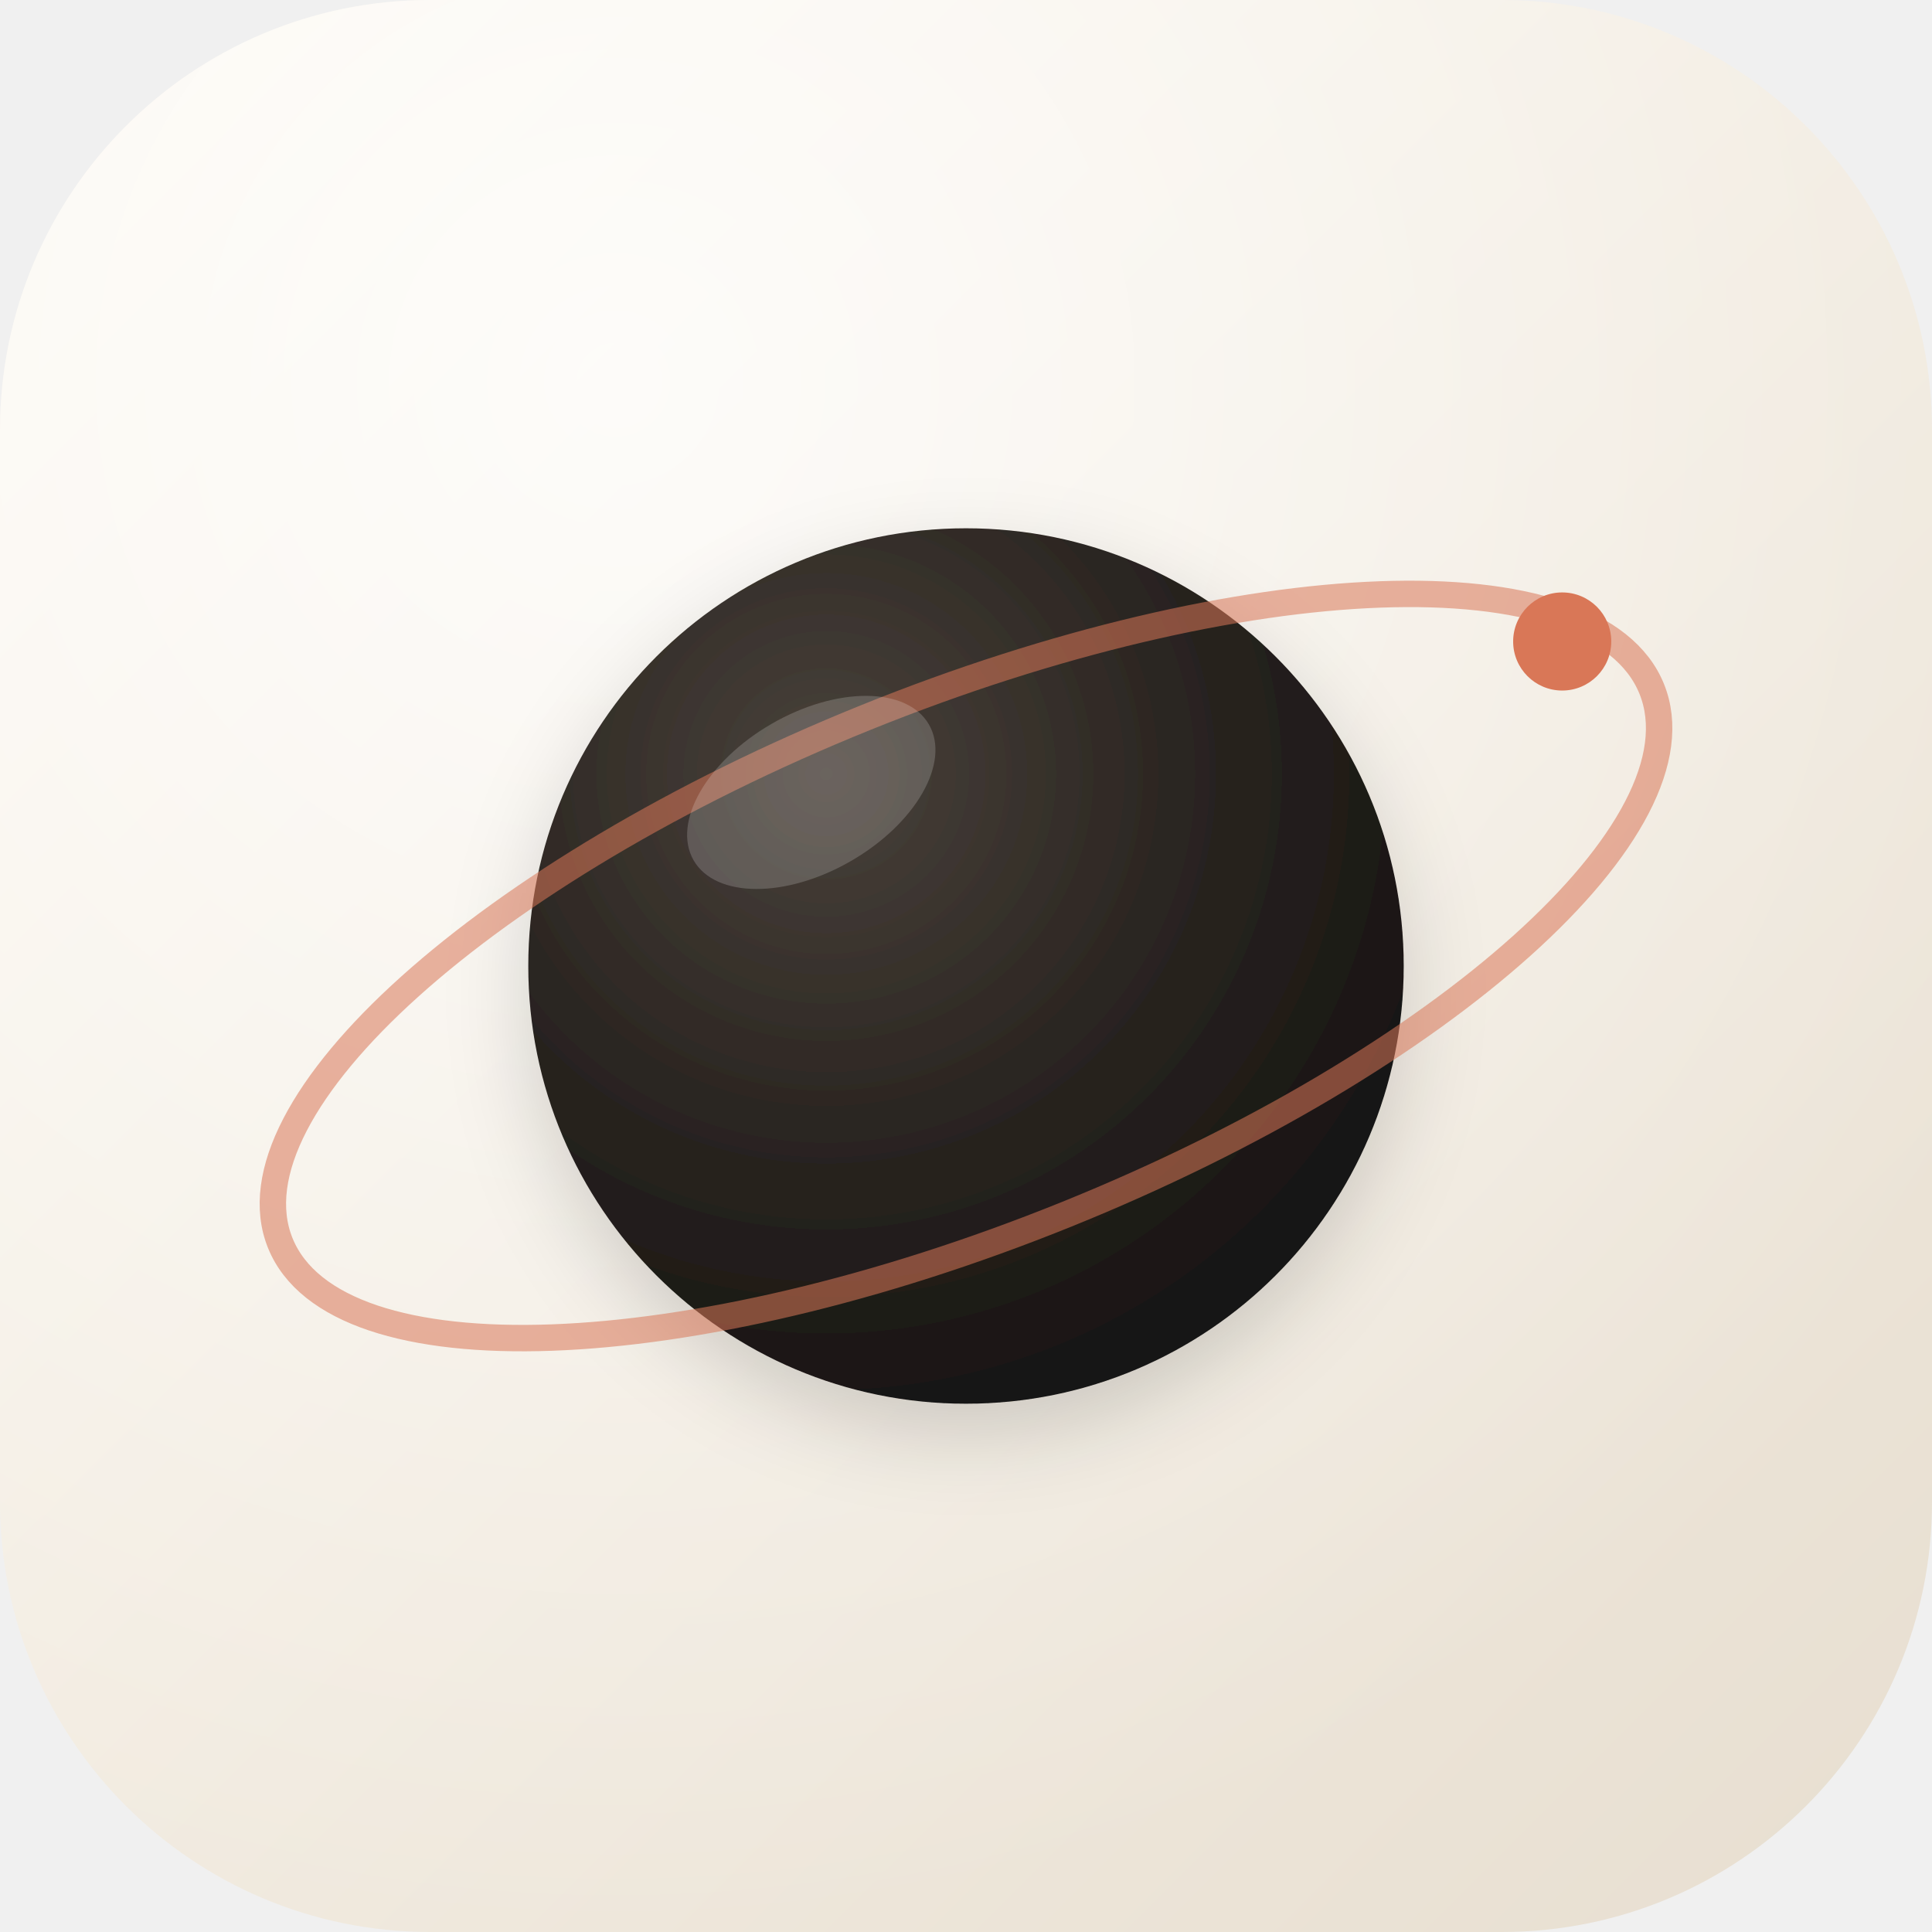
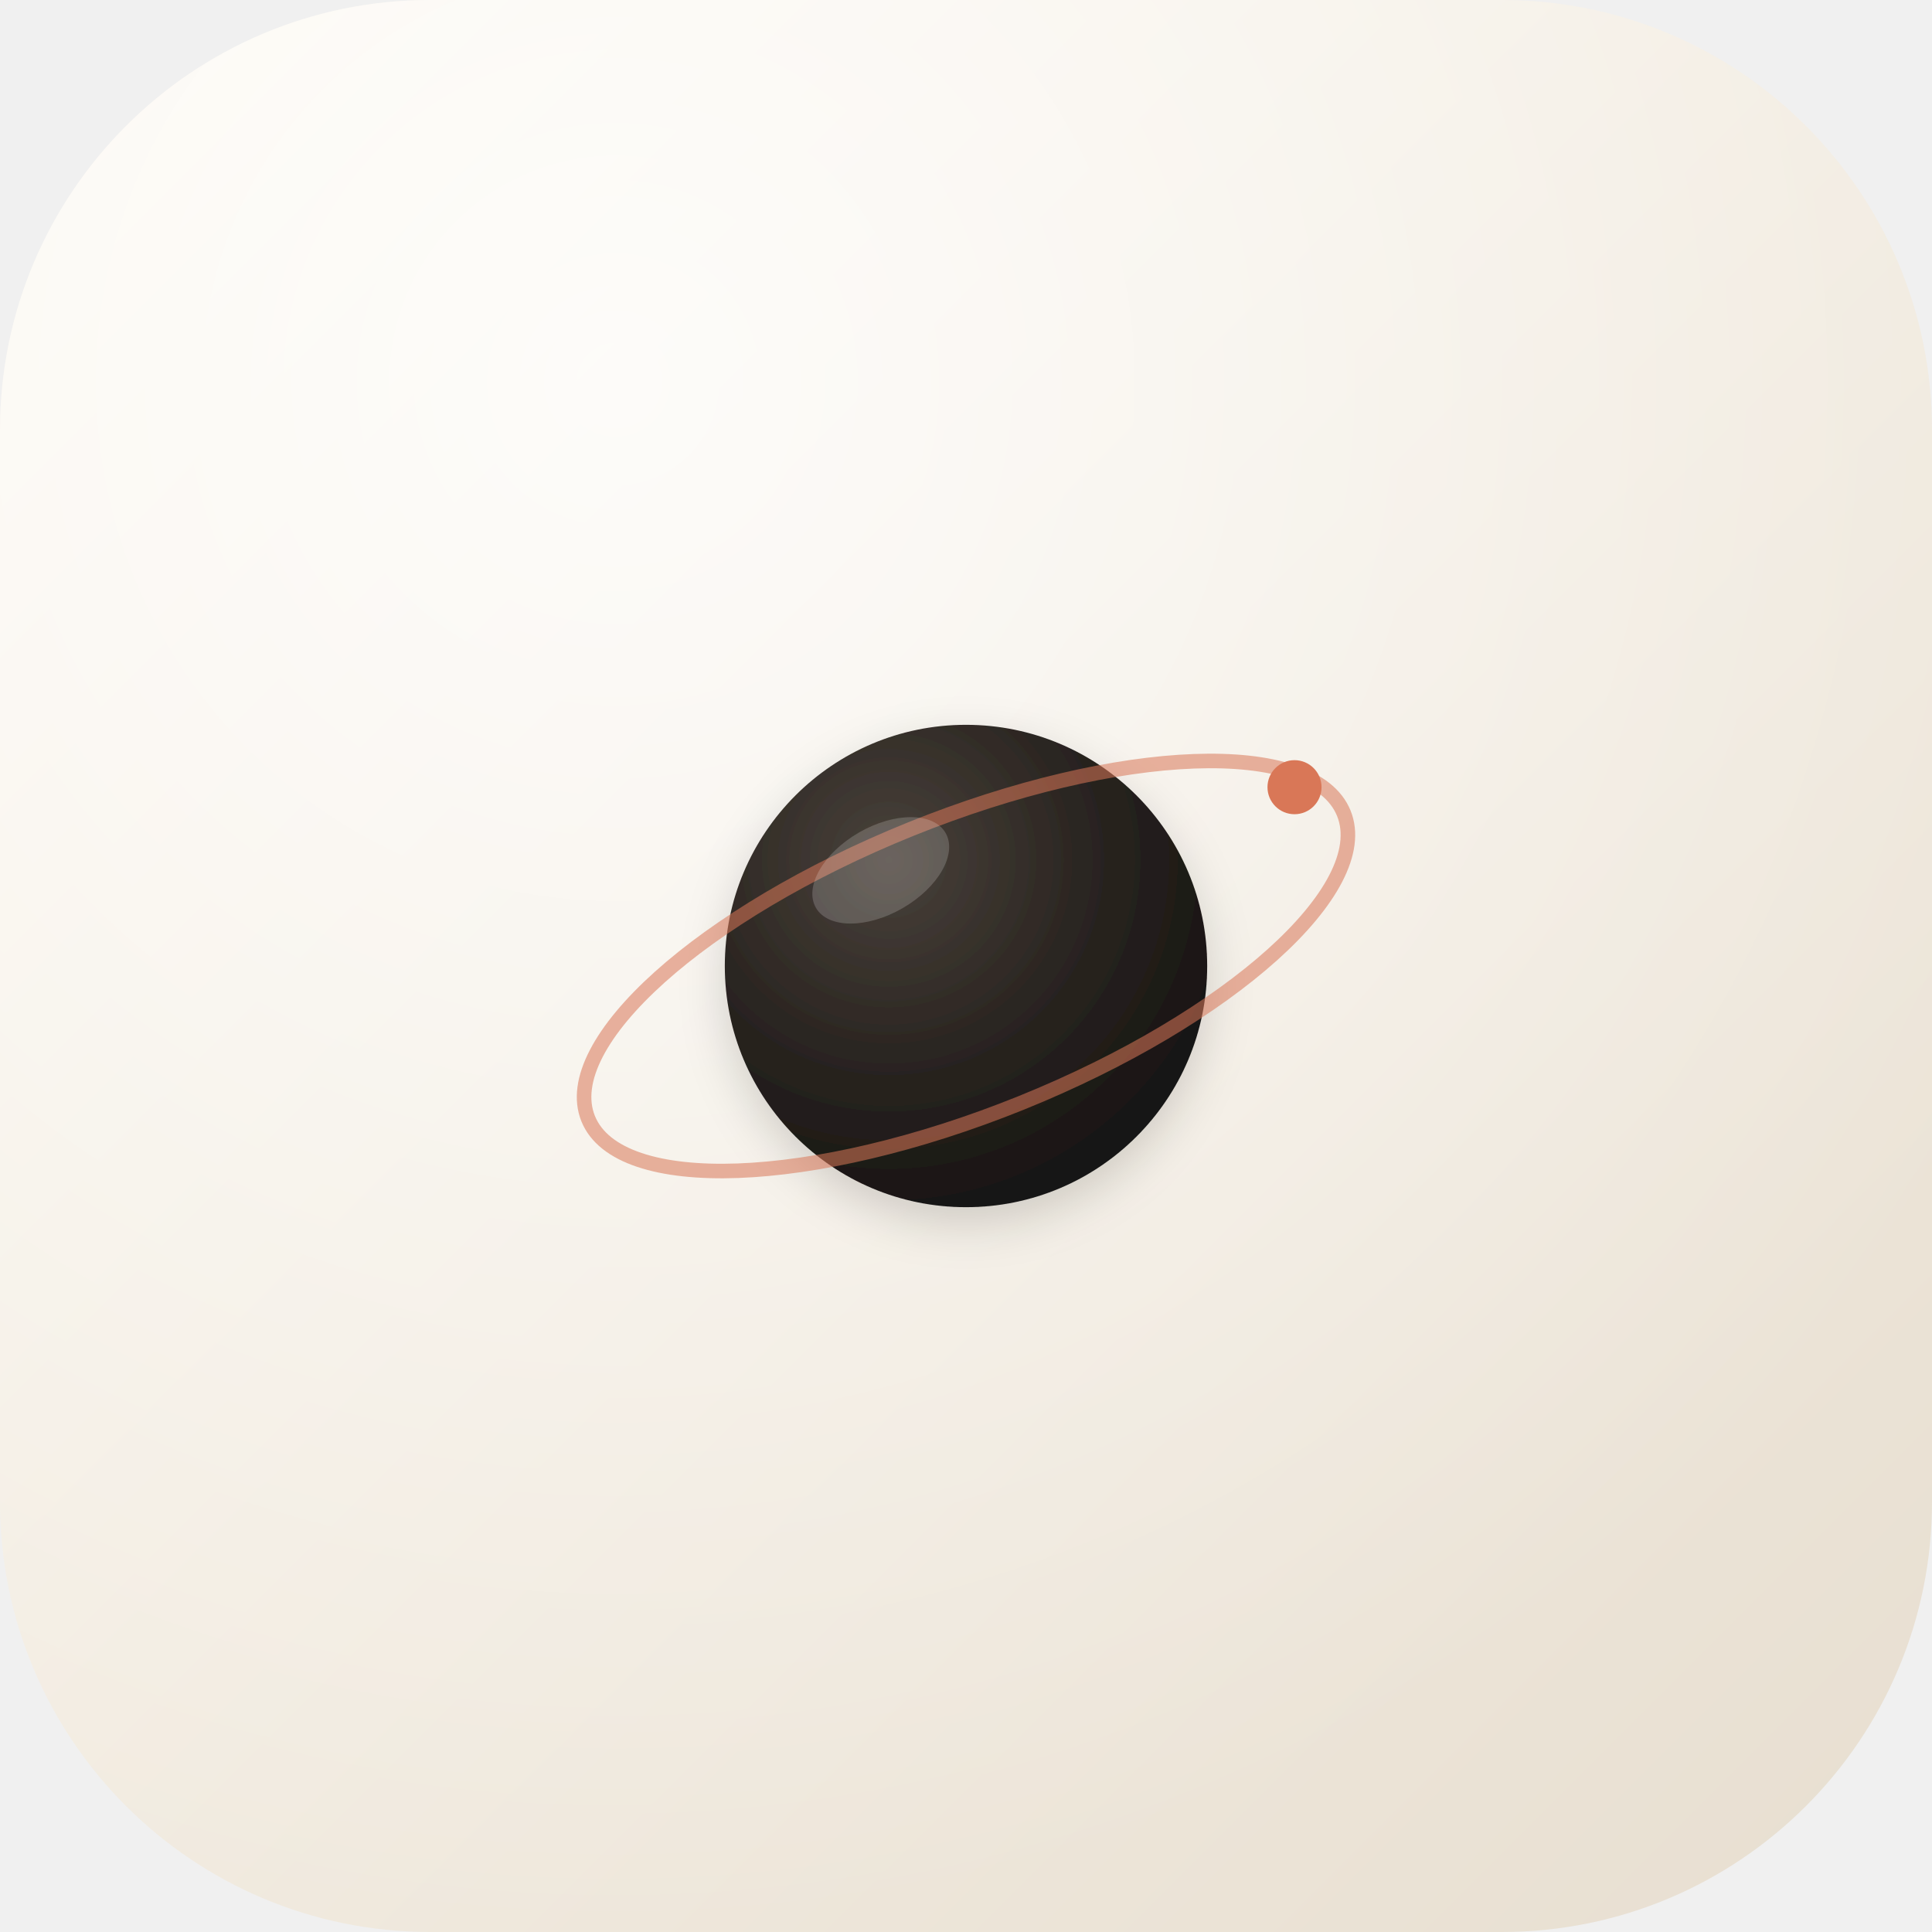
<svg xmlns="http://www.w3.org/2000/svg" width="1024" height="1024" viewBox="0 0 1024 1024" fill="none">
  <defs>
    <linearGradient id="bg" x1="0" y1="0" x2="1" y2="1">
      <stop offset="0" stop-color="#FCF8F0" />
      <stop offset="1" stop-color="#E7DED0" />
    </linearGradient>
    <radialGradient id="glow" cx="32%" cy="20%" r="80%">
      <stop offset="0" stop-color="#FFFFFF" stop-opacity="0.75" />
      <stop offset="1" stop-color="#FFFFFF" stop-opacity="0" />
    </radialGradient>
    <radialGradient id="orb" cx="34%" cy="28%" r="75%">
      <stop offset="0" stop-color="#4A423B" />
      <stop offset="0.55" stop-color="#2A2521" />
      <stop offset="1" stop-color="#171412" />
    </radialGradient>
    <filter id="shadow" x="-25%" y="-25%" width="150%" height="150%">
      <feDropShadow dx="0" dy="16" stdDeviation="22" flood-color="#000000" flood-opacity="0.16" />
    </filter>
  </defs>
  <rect width="1024" height="1024" rx="228" fill="url(#bg)" />
  <rect width="1024" height="1024" rx="228" fill="url(#glow)" />
-   <circle cx="512" cy="512" r="232" fill="url(#orb)" filter="url(#shadow)" />
-   <ellipse cx="512" cy="512" rx="392" ry="142" transform="rotate(-22 512 512)" stroke="#D97757" stroke-width="14" opacity="0.55" />
-   <circle cx="828" cy="340" r="26" fill="#D97757" />
-   <ellipse cx="430" cy="420" rx="72" ry="42" fill="#FFFFFF" opacity="0.18" transform="rotate(-30 430 420)" />
+   <g transform="translate(512 512) scale(0.551) translate(-512 -512)">
+     <circle cx="512" cy="512" r="232" fill="url(#orb)" filter="url(#shadow)" />
+     <ellipse cx="512" cy="512" rx="392" ry="142" transform="rotate(-22 512 512)" stroke="#D97757" stroke-width="14" opacity="0.55" />
+     <circle cx="828" cy="340" r="26" fill="#D97757" />
+     <ellipse cx="430" cy="420" rx="72" ry="42" fill="#FFFFFF" opacity="0.18" transform="rotate(-30 430 420)" />
+   </g>
</svg>
